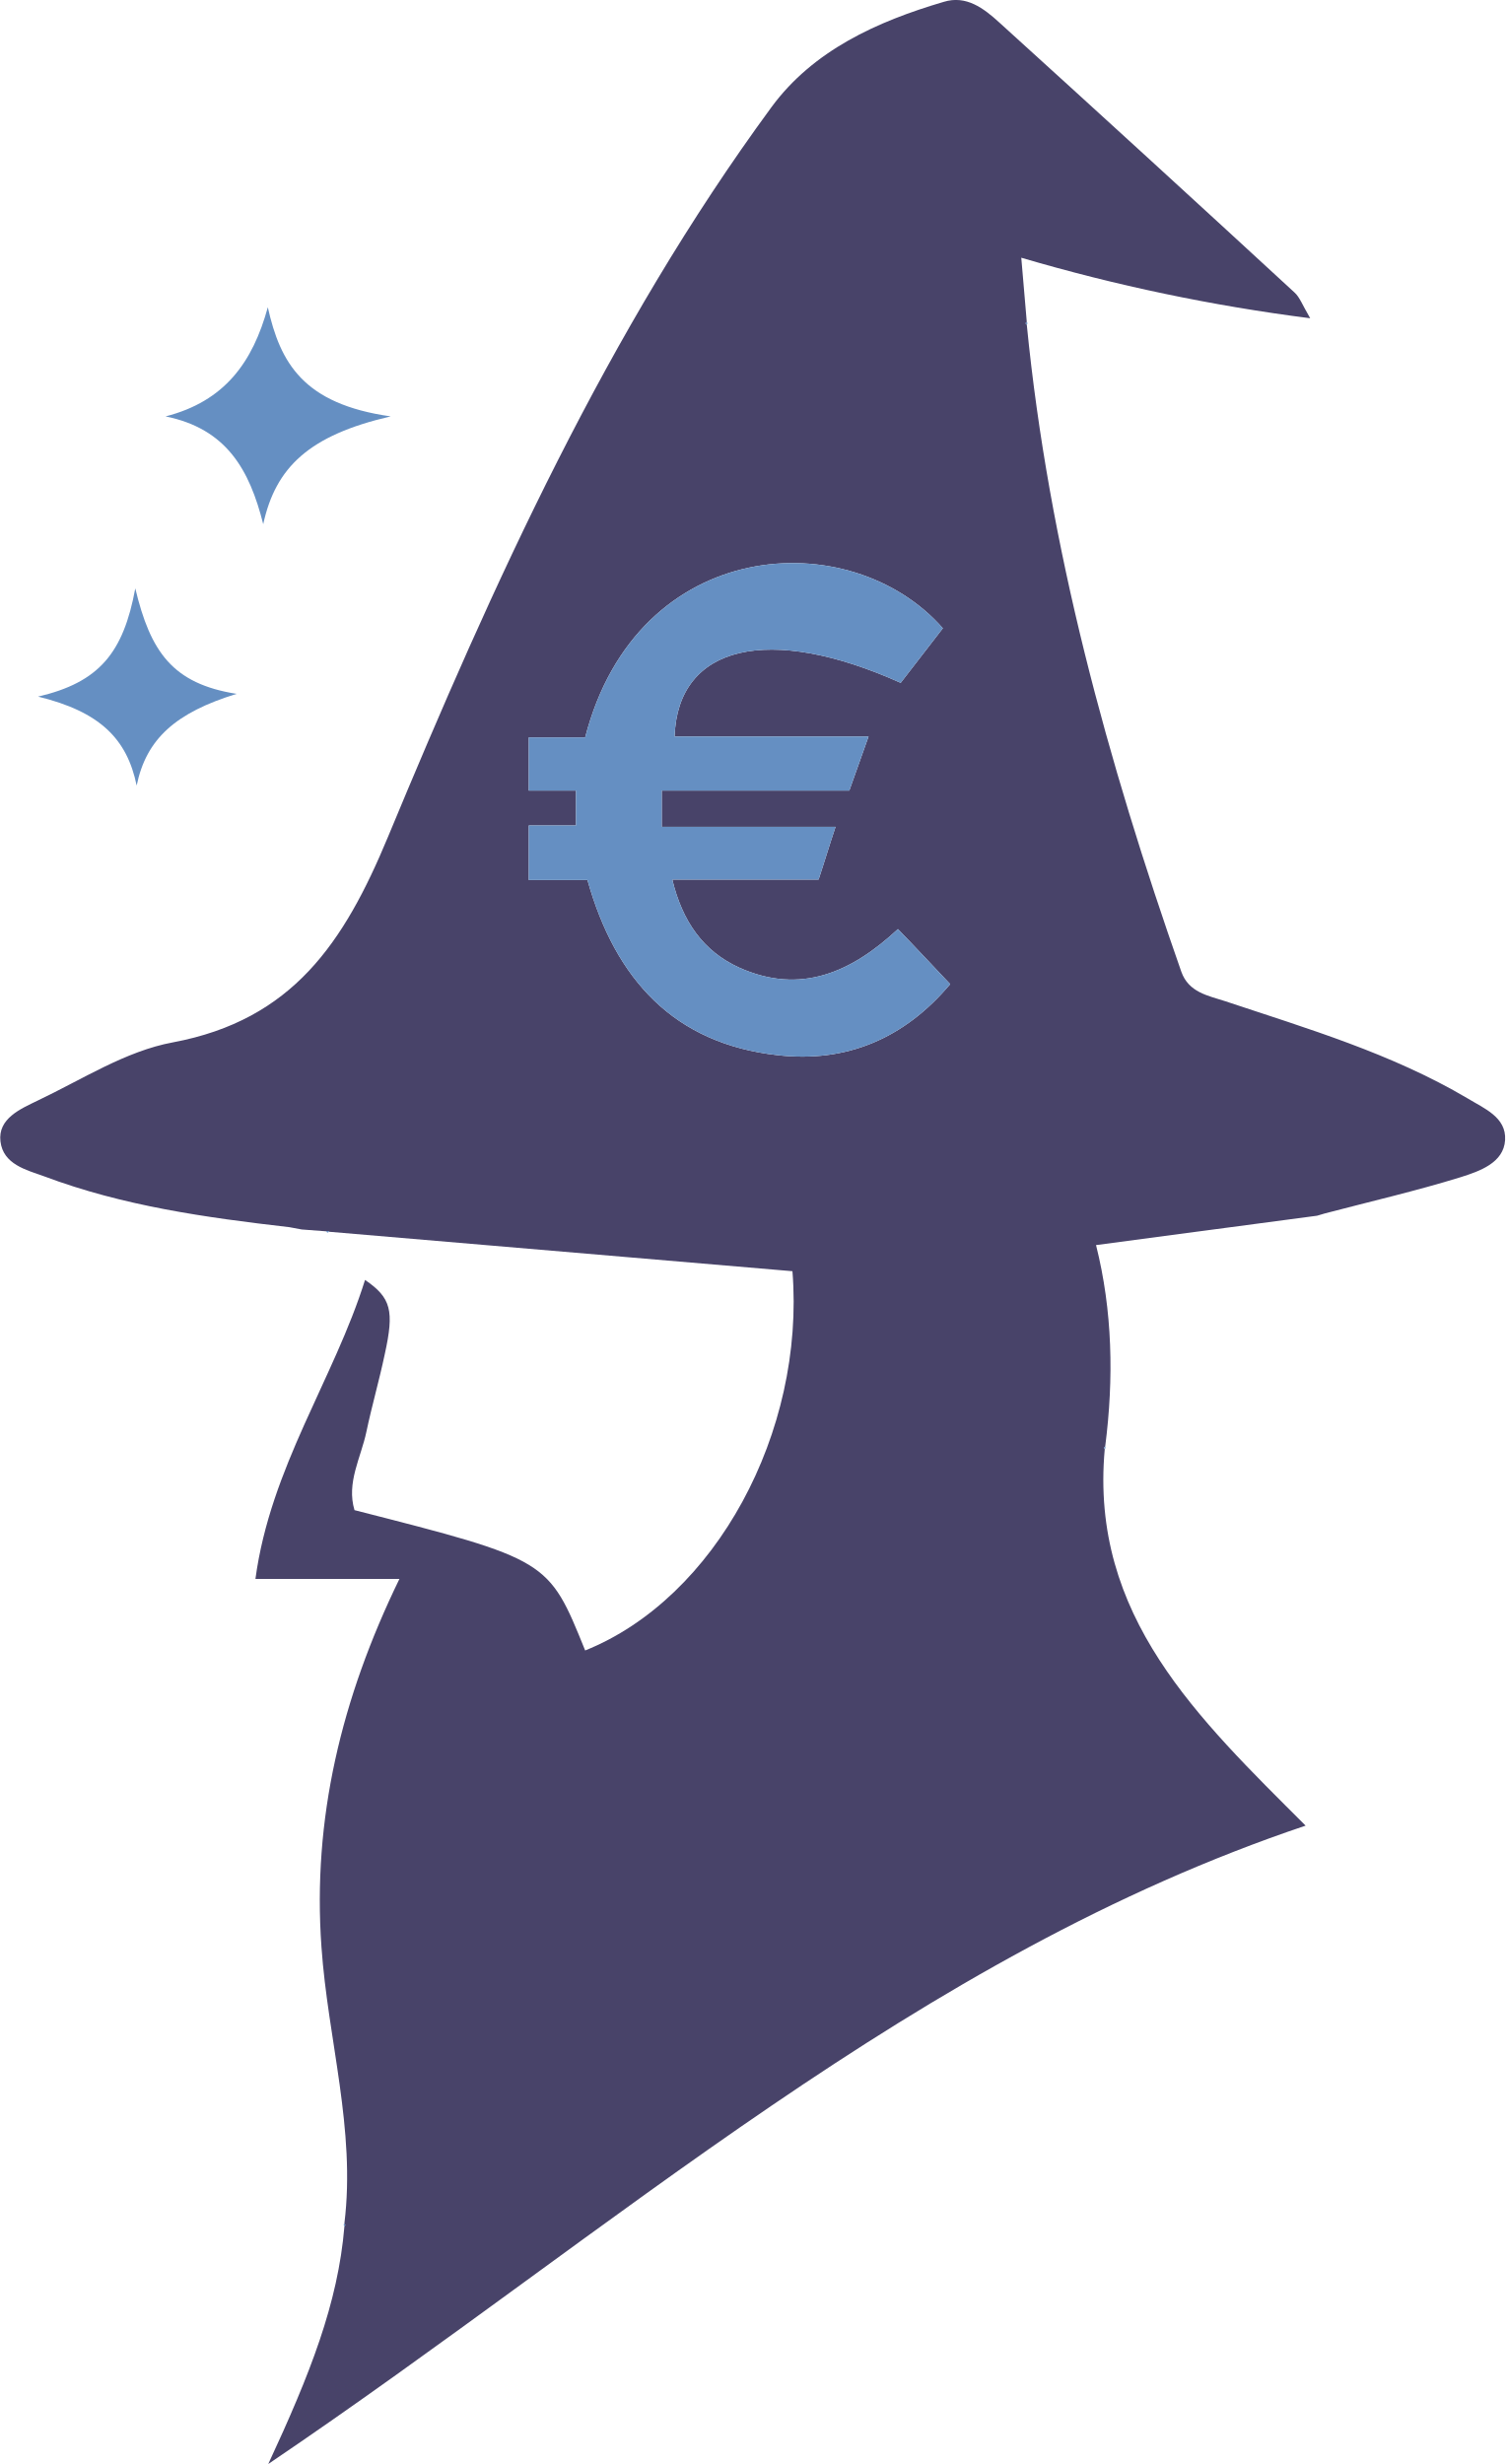
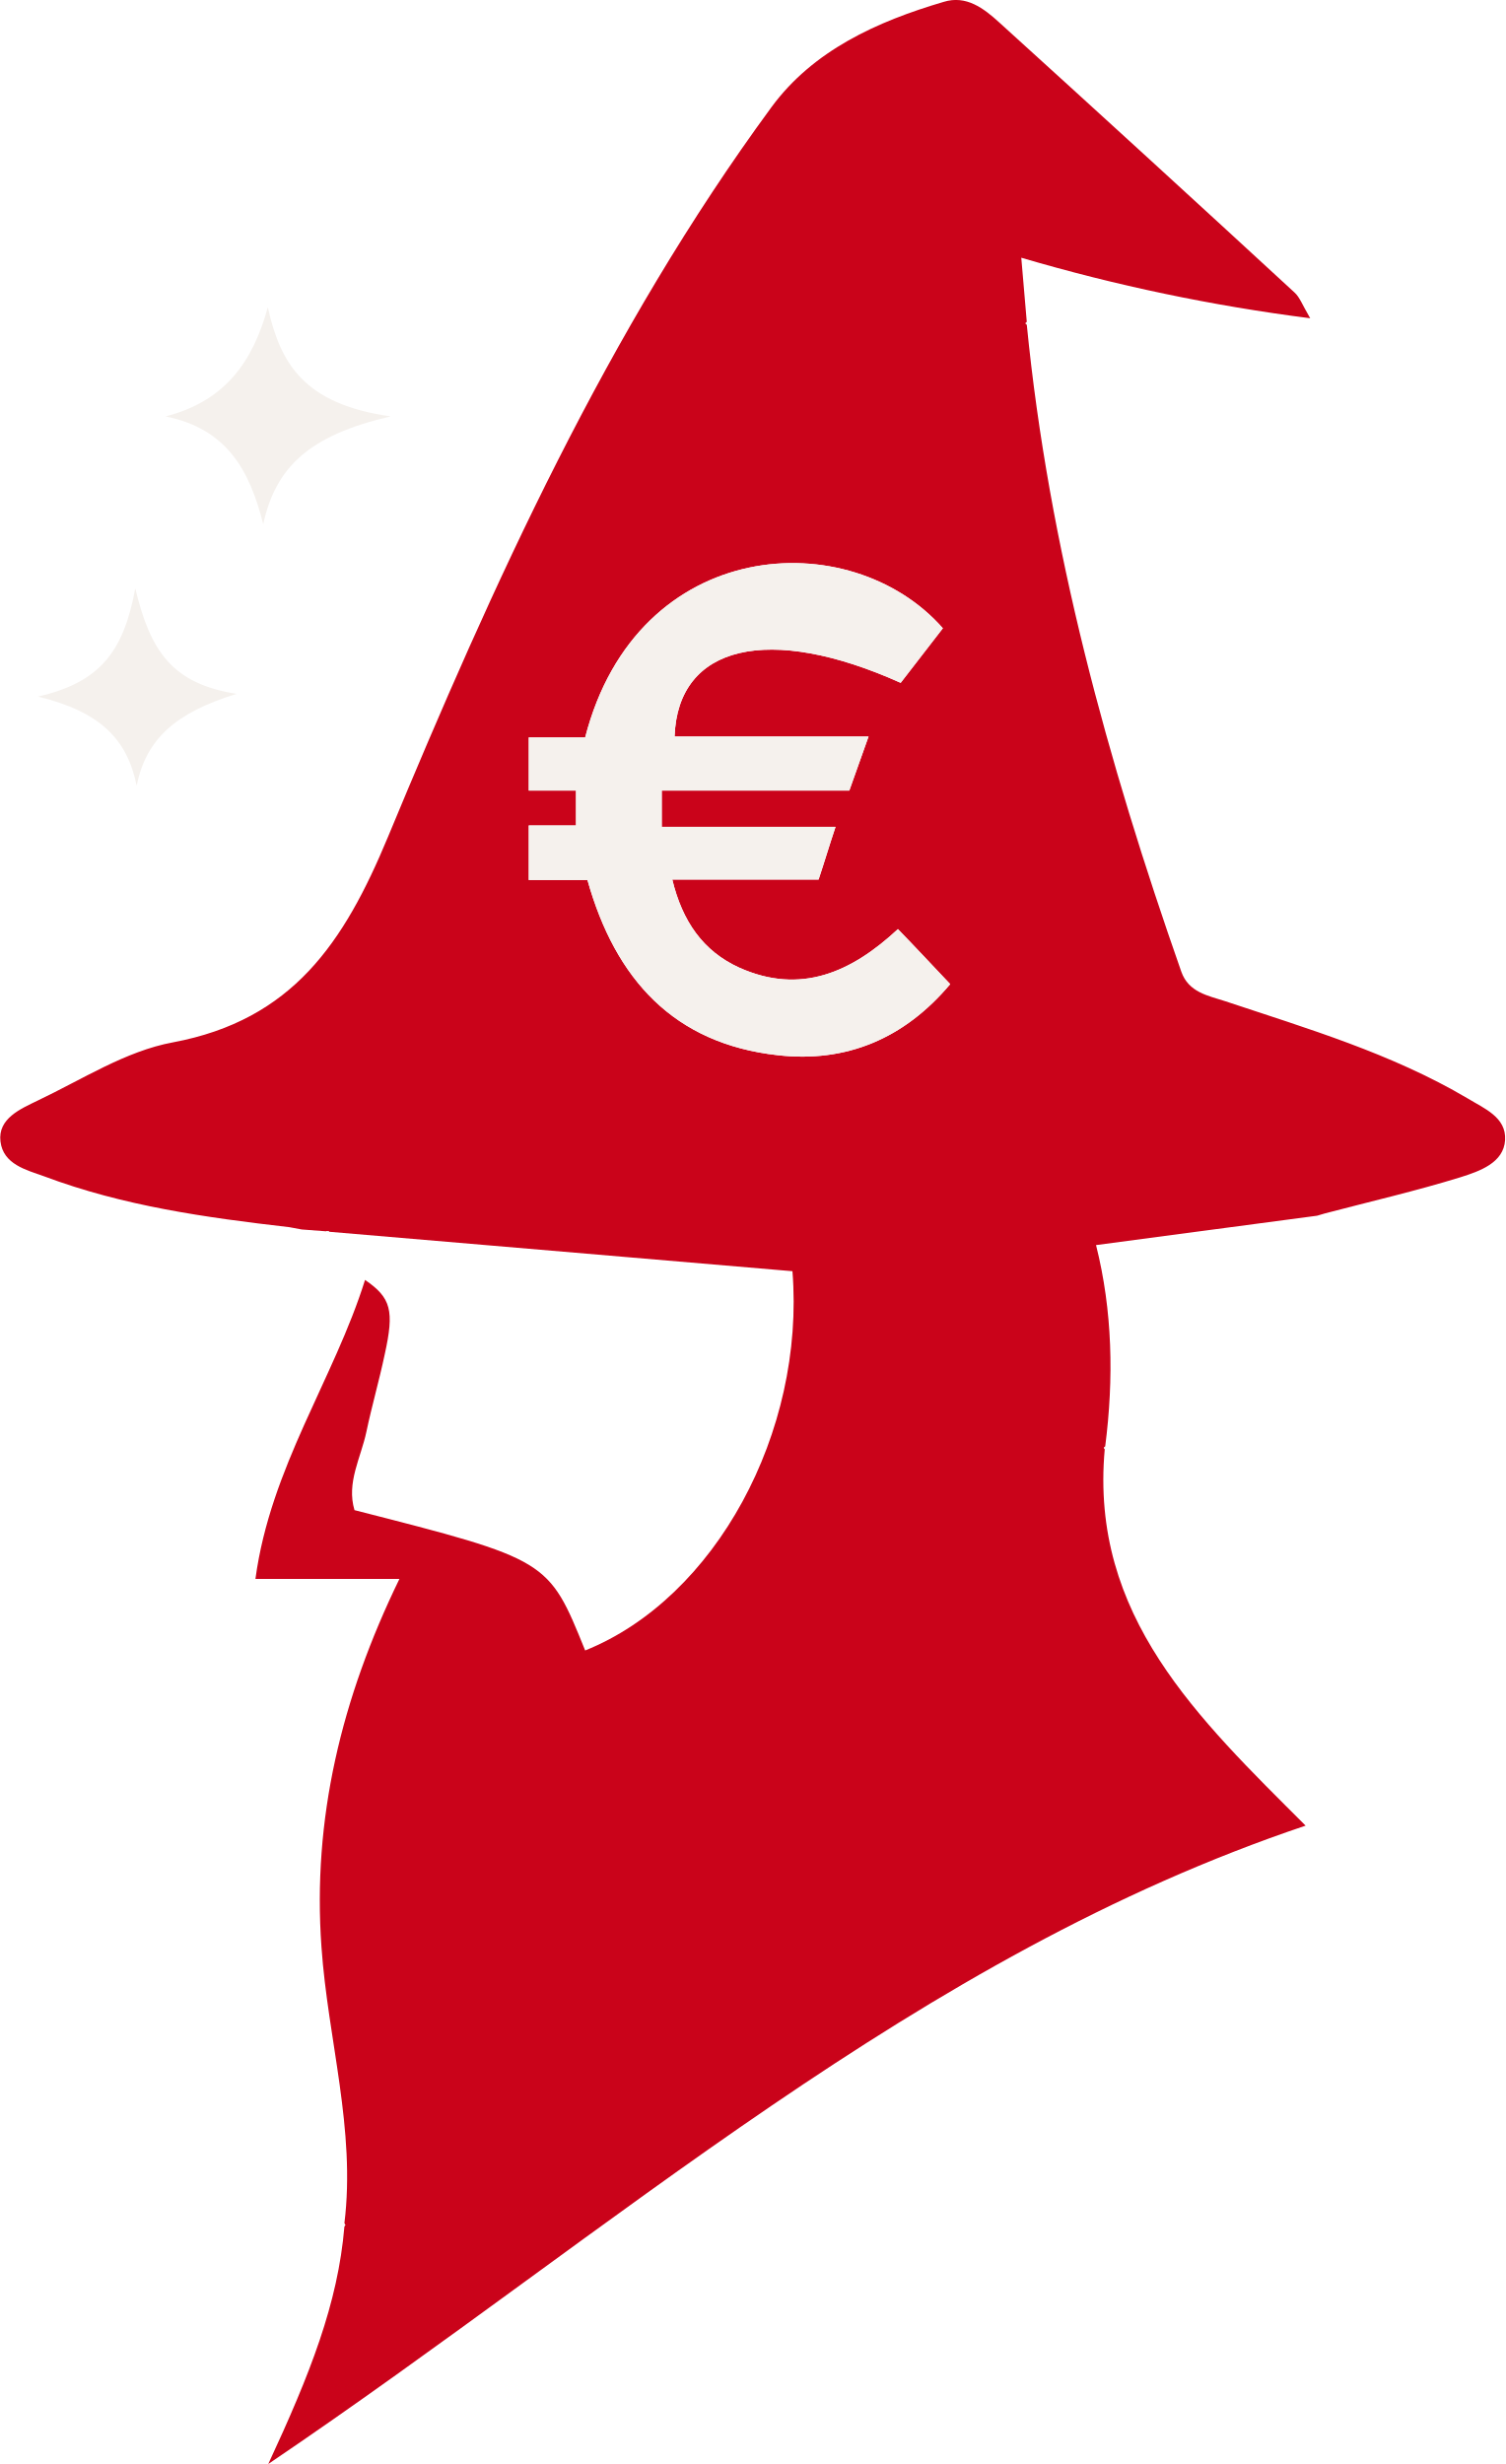
<svg xmlns="http://www.w3.org/2000/svg" viewBox="0 0 328.2 537.3">
  <defs>
    <style>
      .cls-1 {
-         fill: #484369;
+         fill: #ca031a;
      }

      .cls-2 {
-         fill: #658fc2;
+         fill: #F5F1ED;
      }
    </style>
  </defs>
  <g id="Layer_2" data-name="Layer 2">
    <g id="Layer_1-2" data-name="Layer 1">
      <g>
        <path class="cls-1" d="M71.1,268.5l-5.3-.4-2.7-.5c-18.2-2.1-36.2-4.6-53.5-11.1-3.9-1.4-8.9-2.6-9.5-7.6s4.4-7.1,8.1-8.9c9.7-4.6,19.2-10.8,29.5-12.7,26.1-4.9,37.3-21.7,46.9-44.8,23-55.4,47.8-110.3,83.6-159.1,9.1-12.4,23-18.7,37.6-23,4.9-1.5,8.7,1.4,12.1,4.5q32.3,29.3,64.4,58.9c1.1,1,1.6,2.5,3.4,5.6a403.9,403.9,0,0,1-63-13.2c.4,4.8.8,9.4,1.2,14l-.3.3.3.3c4.8,48.6,17.6,95.2,33.7,141.1,1.6,4.5,5.8,5.2,9.5,6.4,18,6,36.3,11.4,52.9,21.2,3.6,2.2,8.5,4.1,8.2,9.1s-5.6,6.8-9.7,8.1c-9.7,3-19.7,5.3-29.6,7.9l-1.7.5L239,271.5c3.6,14.3,3.9,29.1,2,43.9l-.3.3.2.3c-3.3,36.4,20.4,58.7,43.8,82.1C199.9,426.6,134.4,486,58.5,537.3c9.1-19.6,15.2-35,16.6-51.8l.2-.3-.2-.4c2.5-20.4-3.6-40.1-5-60.2-2-27.9,4.3-54.2,17-80.3H55.7c3.3-24.4,17.1-43.5,23.9-65.2,5.7,3.9,6.4,6.7,4.3,16.2-1.2,5.7-2.8,11.2-4,16.9s-4.4,11.1-2.6,17.1c42.3,10.8,42.3,10.8,50.3,30.6,28.4-11.4,48-47.6,45.2-82.7l-101-8.6A.6.6,0,0,0,71.1,268.5ZM205.6,137c-20.1-22.9-66.6-20.3-78,23.8H115.3v11.6h10.3V180H115.3v11.9h12.8c6.1,21.7,18.9,35.7,41.5,38.2,14.9,1.7,27.6-3.6,37.6-15.5-3.9-4.1-7.5-8-11.4-12-10.1,9.4-21.2,14.4-34.6,8.4-7.9-3.6-12.4-10.1-14.6-19.2h31.9c1.3-3.9,2.3-7.3,3.7-11.5H144.3v-7.9h40.9l4.2-11.8H147.1c.7-20,20.6-24.6,49.3-11.7Z" />
        <path class="cls-2" d="M57.4,114.3c-3-11.9-8-20.8-21.3-23.5C49,87.5,55.1,79,58.4,67c2.7,12.1,7.7,21.1,26.8,23.8C67.4,94.9,60.1,101.9,57.4,114.3Z" />
        <path class="cls-2" d="M29.8,171.3c-2.1-10.2-8-16.1-21.5-19.4,13.3-3.1,18.6-9.5,21.2-23.6,3.3,13.8,8.1,20.8,22.1,23C38.3,155.4,31.9,161.1,29.8,171.3Z" />
        <path class="cls-2" d="M63.1,267.6l2.7.5Z" />
        <path class="cls-2" d="M287.2,265.1l1.7-.5Z" />
        <path class="cls-2" d="M223.9,70.8l-.3-.3.3-.3A.4.4,0,0,1,223.9,70.8Z" />
        <path class="cls-2" d="M71.1,268.5a.6.6,0,0,1,.7.1l-.4.2Z" />
        <path class="cls-2" d="M240.9,316l-.2-.3.3-.3A.5.5,0,0,1,240.9,316Z" />
        <path class="cls-2" d="M75.1,484.8l.2.4-.2.3C74.9,485.2,74.9,485,75.1,484.8Z" />
        <path class="cls-2" d="M205.6,137l-9.2,11.9c-28.7-12.9-48.6-8.3-49.3,11.7h42.3l-4.2,11.8H144.3v7.9h37.9c-1.4,4.2-2.4,7.6-3.7,11.5H146.6c2.2,9.1,6.7,15.6,14.6,19.2,13.4,6,24.5,1,34.6-8.4,3.9,4,7.5,7.9,11.4,12-10,11.9-22.7,17.2-37.6,15.5-22.6-2.5-35.4-16.5-41.5-38.2H115.3V180h10.3v-7.6H115.3V160.8h12.3C139,116.7,185.5,114.1,205.6,137Z" />
      </g>
    </g>
  </g>
</svg>
